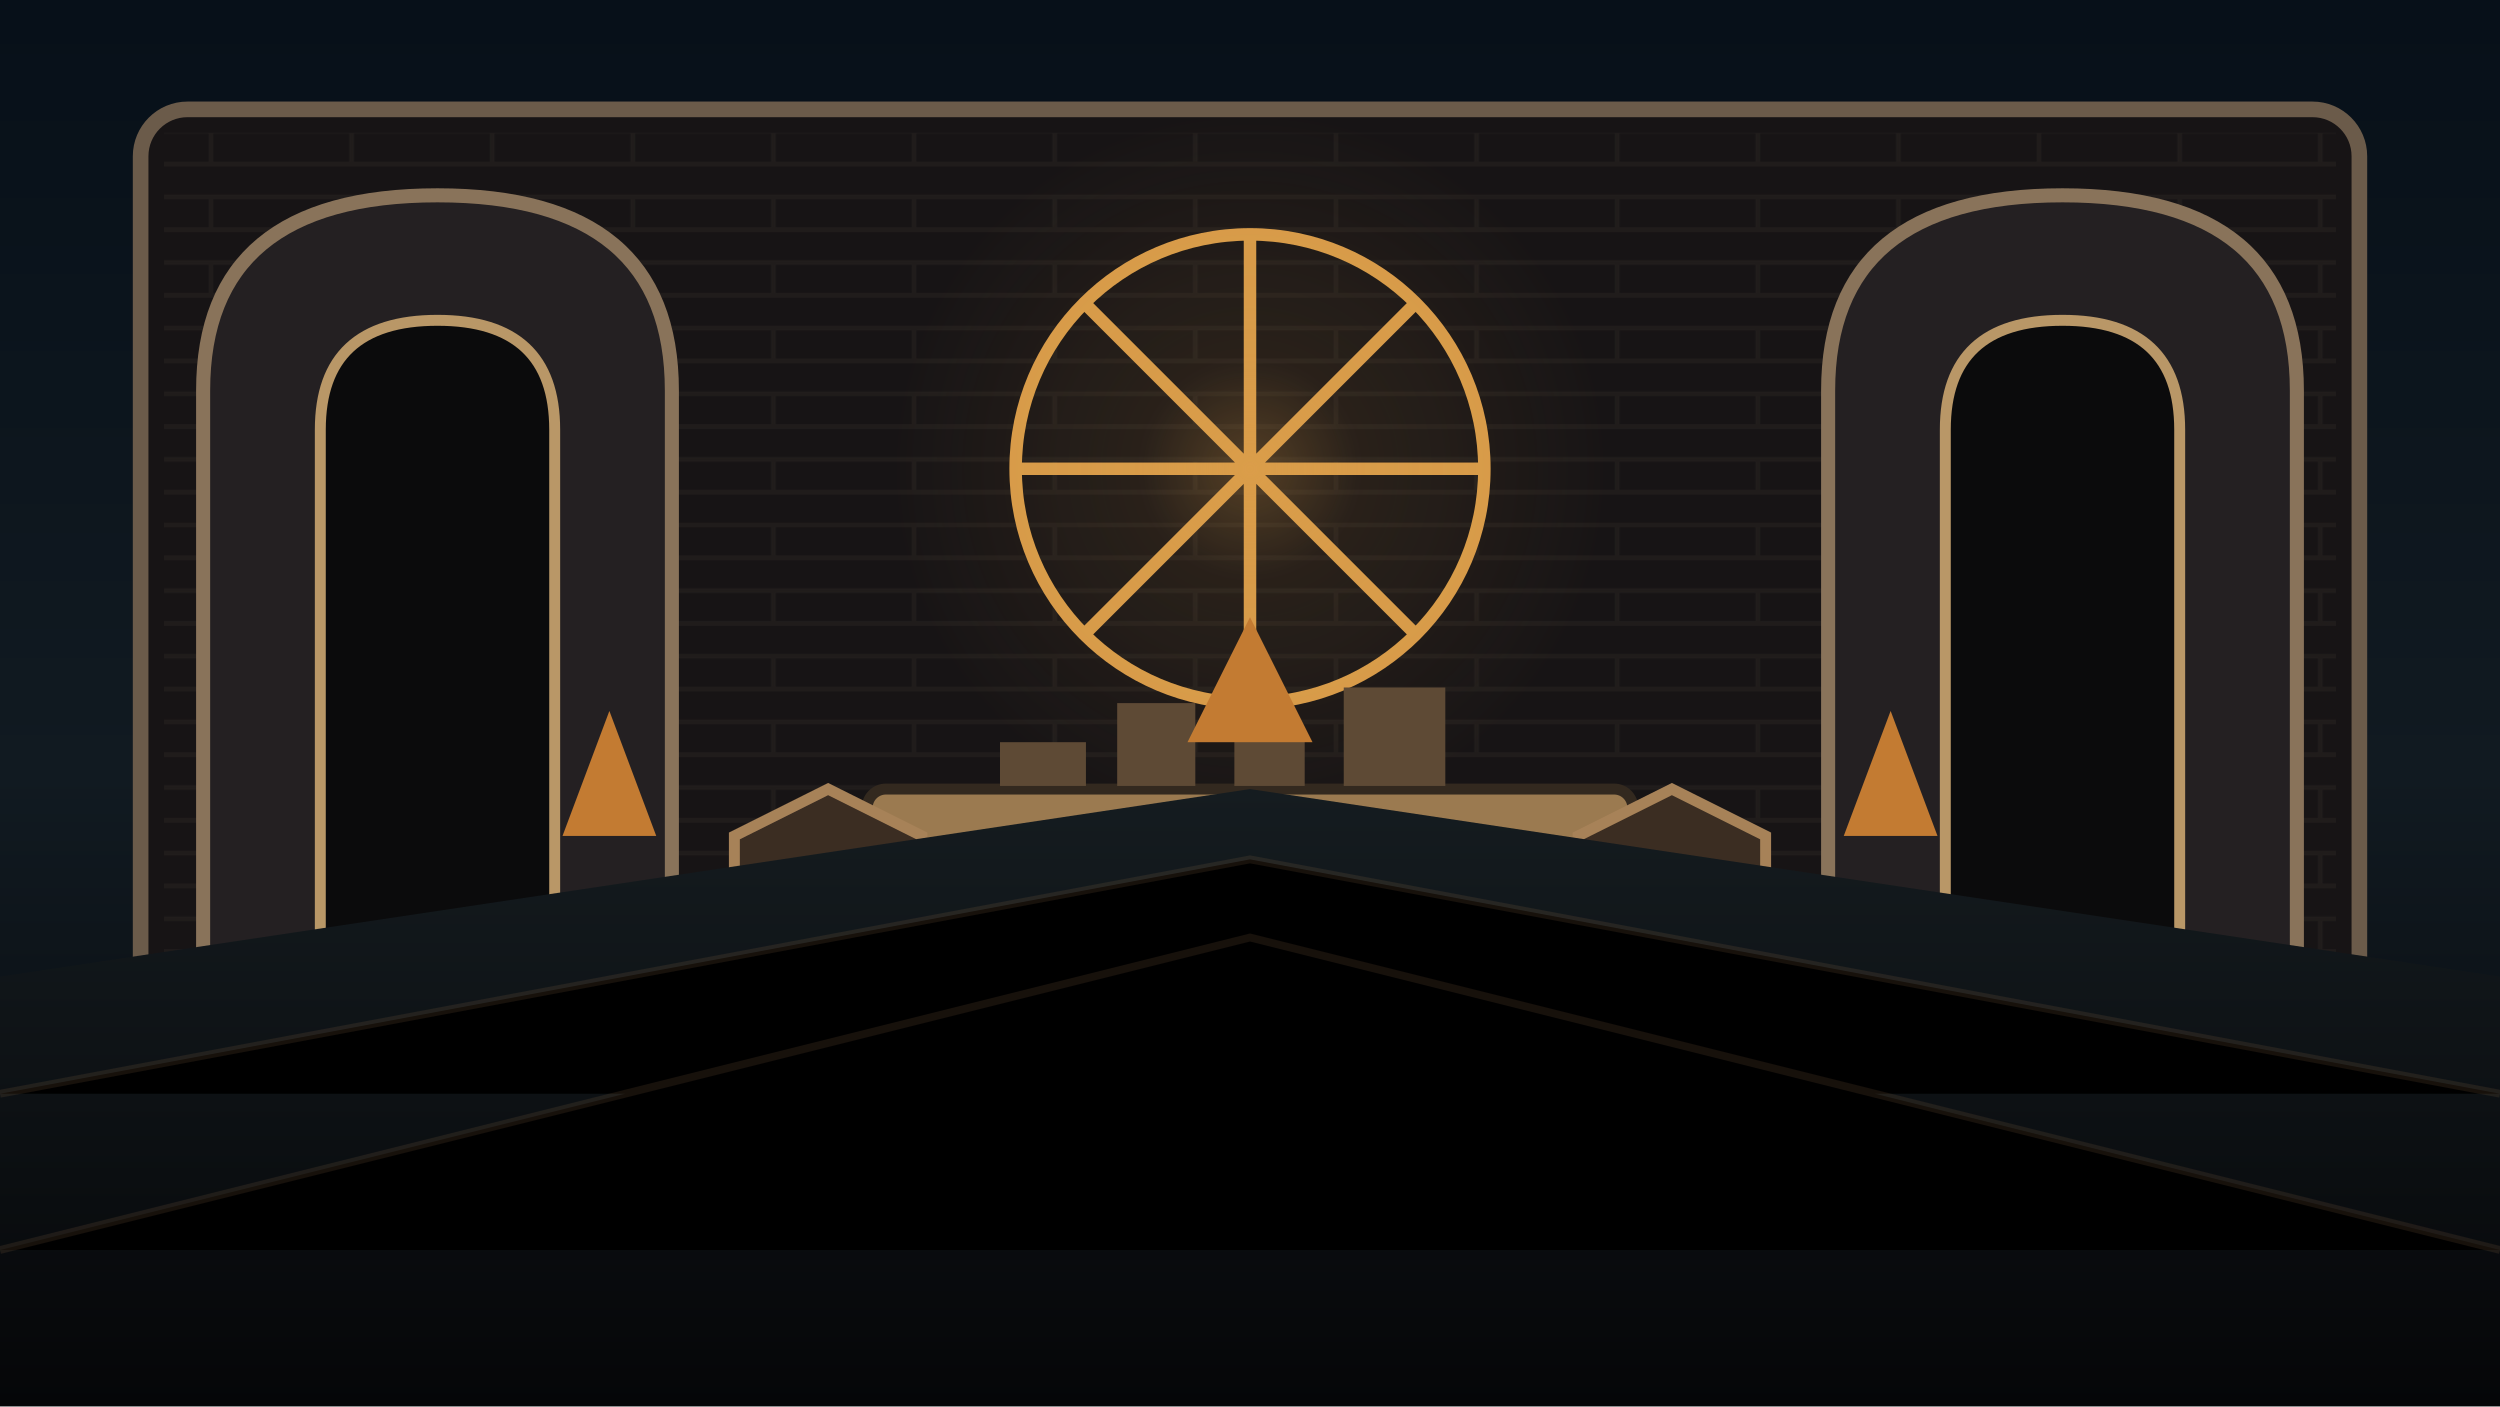
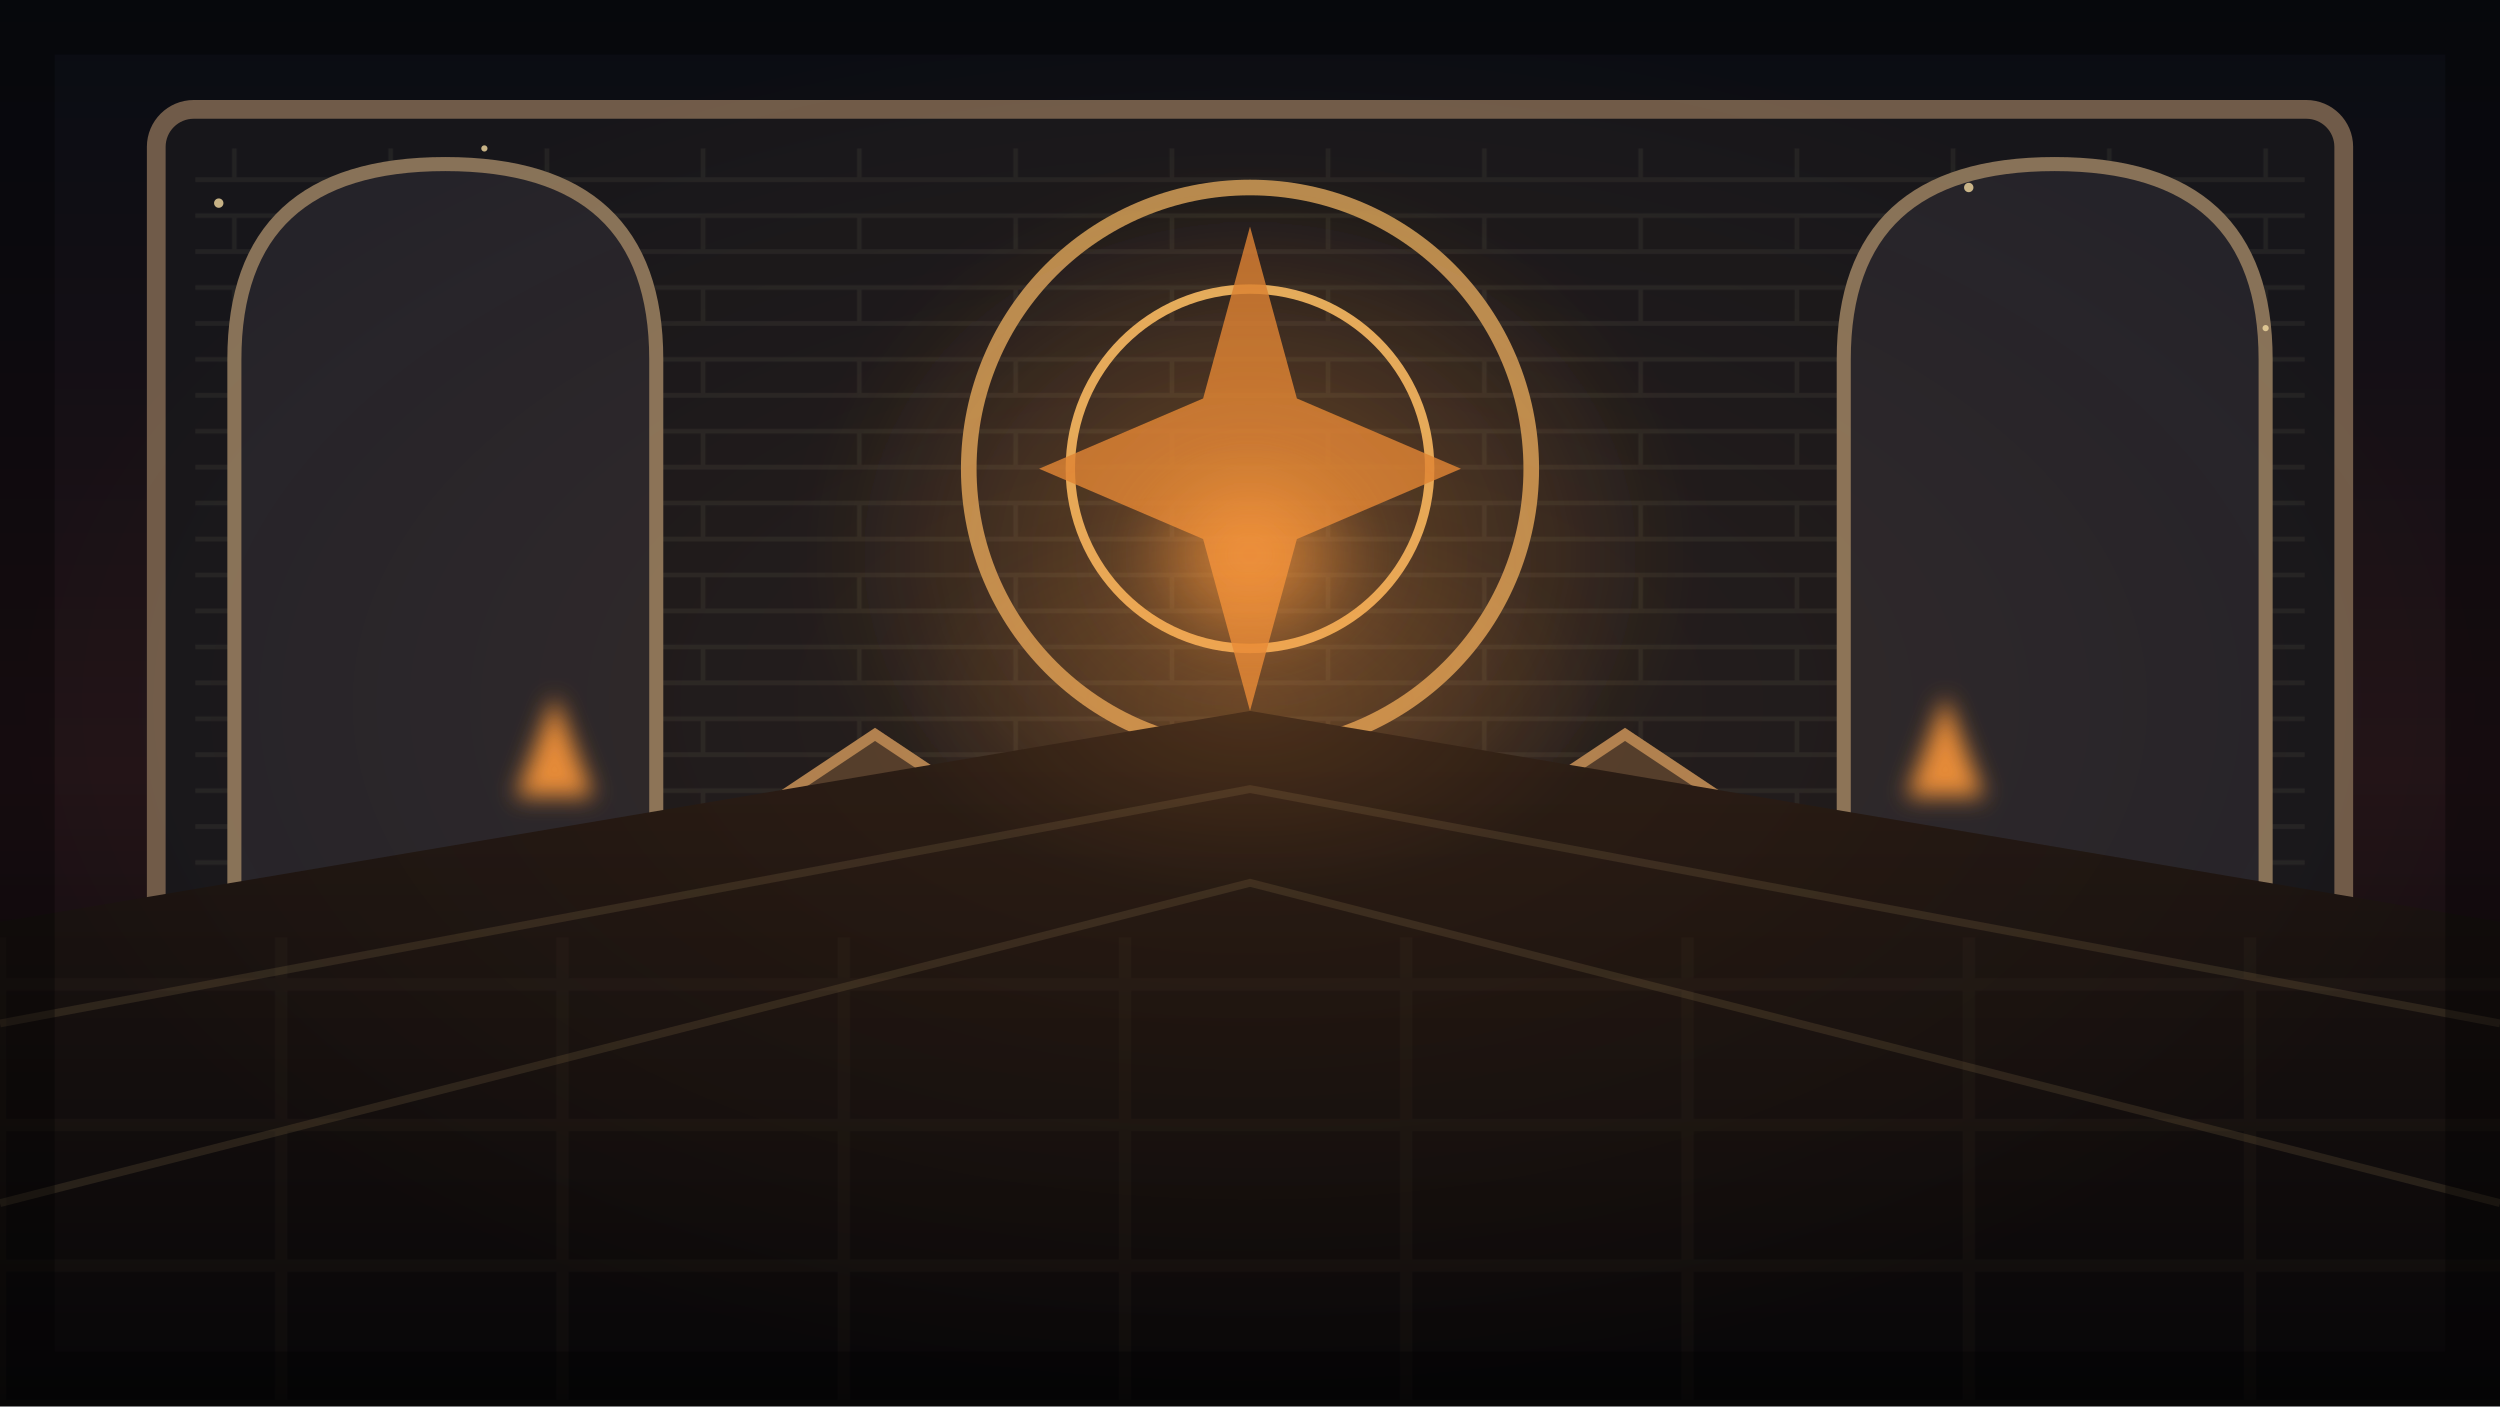
- <svg xmlns="http://www.w3.org/2000/svg" viewBox="0 0 1600 900">
+ <svg xmlns="http://www.w3.org/2000/svg" viewBox="0 0 1600 900" preserveAspectRatio="xMidYMid slice">
  <defs>
-     <linearGradient id="bg" x2="0" y2="1">
-       <stop stop-color="#071019" />
-       <stop offset=".55" stop-color="#111a21" />
-       <stop offset="1" stop-color="#05070a" />
+     <linearGradient id="sky" x2="0" y2="1">
+       <stop stop-color="#090c13" />
+       <stop offset=".55" stop-color="#211317" />
+       <stop offset="1" stop-color="#050508" />
    </linearGradient>
-     <linearGradient id="floor" x2="0" y2="1">
-       <stop stop-color="#151c20" />
-       <stop offset="1" stop-color="#050608" />
+     <linearGradient id="ground" x2="0" y2="1">
+       <stop stop-color="#211713" />
+       <stop offset="1" stop-color="#070608" />
+     </linearGradient>
+     <linearGradient id="stone" x2="0" y2="1">
+       <stop stop-color="#697078" />
+       <stop offset=".45" stop-color="#343a40" />
+       <stop offset="1" stop-color="#15191d" />
    </linearGradient>
    <linearGradient id="wood" x2="0" y2="1">
-       <stop stop-color="#33261c" />
-       <stop offset=".45" stop-color="#17120f" />
-       <stop offset="1" stop-color="#080708" />
+       <stop stop-color="#8a5935" />
+       <stop offset=".5" stop-color="#4a2b1b" />
+       <stop offset="1" stop-color="#1b100b" />
    </linearGradient>
-     <linearGradient id="metal" x2="0" y2="1">
-       <stop stop-color="#66717a" />
-       <stop offset=".45" stop-color="#252d32" />
-       <stop offset="1" stop-color="#090b0d" />
-     </linearGradient>
-     <radialGradient id="glow">
-       <stop stop-color="#e2a24a" stop-opacity=".8" />
-       <stop offset=".3" stop-color="#e2a24a" stop-opacity=".24" />
-       <stop offset="1" stop-color="#e2a24a" stop-opacity="0" />
+     <radialGradient id="light">
+       <stop stop-color="#ff9b3d" stop-opacity=".9" />
+       <stop offset=".28" stop-color="#ff9b3d" stop-opacity=".25" />
+       <stop offset="1" stop-color="#ff9b3d" stop-opacity="0" />
    </radialGradient>
-     <filter id="shadow">
-       <feGaussianBlur stdDeviation="16" />
+     <filter id="blur">
+       <feGaussianBlur stdDeviation="18" />
    </filter>
-     <filter id="soft">
-       <feGaussianBlur stdDeviation="5" />
+     <filter id="glow">
+       <feGaussianBlur stdDeviation="7" />
    </filter>
-     <filter id="glowf">
-       <feGaussianBlur stdDeviation="10" />
-     </filter>
-     <pattern id="brick" width="90" height="42" patternUnits="userSpaceOnUse">
-       <path d="M0 0H90M0 42H90M45 0V21M0 21H45M90 21H45" stroke="#8c7a67" stroke-opacity=".14" stroke-width="3" />
+     <pattern id="brick" width="100" height="46" patternUnits="userSpaceOnUse">
+       <path d="M0 0H100M0 46H100M50 0V23M0 23H50M100 23H50" stroke="#d8c8a5" stroke-opacity=".11" stroke-width="3" />
    </pattern>
-     <pattern id="woodgrain" width="120" height="34" patternUnits="userSpaceOnUse">
-       <path d="M0 9C30 2 65 18 120 7M-20 28C30 18 75 38 140 25" fill="none" stroke="#c69a65" stroke-opacity=".09" stroke-width="3" />
+     <pattern id="stonefloor" width="180" height="90" patternUnits="userSpaceOnUse">
+       <path d="M0 2H180M0 88H180M2 0V90M178 0V90" stroke="#d0b07a" stroke-opacity=".11" stroke-width="4" />
    </pattern>
  </defs>
-   <rect width="1600" height="900" fill="url(#bg)" />
-   <rect x="90" y="70" width="1420" height="590" rx="30" fill="#171415" stroke="#6b5b4a" stroke-width="10" />
-   <rect x="105" y="85" width="1390" height="555" fill="url(#brick)" opacity=".6" />
-   <g fill="#242022" stroke="#89735a" stroke-width="9">
-     <path d="M130 640V250Q130 125 280 125Q430 125 430 250V640Z" />
-     <path d="M1170 640V250Q1170 125 1320 125Q1470 125 1470 250V640Z" />
+   <rect width="1600" height="900" fill="url(#sky)" />
+   <rect x="100" y="70" width="1400" height="545" rx="24" fill="#17161a" stroke="#705b49" stroke-width="12" />
+   <rect x="125" y="95" width="1350" height="500" fill="url(#brick)" opacity=".6" />
+   <g fill="#252329" stroke="#887258" stroke-width="9">
+     <path d="M150 600V230Q150 105 285 105Q420 105 420 230V600Z" />
+     <path d="M1180 600V230Q1180 105 1315 105Q1450 105 1450 230V600Z" />
  </g>
-   <g fill="#0b0b0c" stroke="#b99767" stroke-width="7">
-     <path d="M205 640V275Q205 205 280 205Q355 205 355 275V640Z" />
-     <path d="M1245 640V275Q1245 205 1320 205Q1395 205 1395 275V640Z" />
+   <circle cx="800" cy="300" r="180" fill="none" stroke="#b68a50" stroke-width="10" />
+   <circle cx="800" cy="300" r="115" fill="none" stroke="#e0ad60" stroke-width="6" />
+   <path d="M800 145L830 255L935 300L830 345L800 455L770 345L665 300L770 255Z" fill="#d77e31" opacity=".82" />
+   <ellipse cx="800" cy="355" rx="280" ry="240" fill="url(#light)" filter="url(#blur)" />
+   <g fill="#4c392a" stroke="#ad8050" stroke-width="7">
+     <path d="M500 600V510L560 470L620 510V600Z" />
+     <path d="M980 600V510L1040 470L1100 510V600Z" />
  </g>
-   <g stroke="#d79b49" stroke-width="8" fill="none">
-     <circle cx="800" cy="300" r="150" />
-     <path d="M800 150V450M650 300H950M694 194L906 406M906 194L694 406" />
+   <g fill="#e58b38" filter="url(#glow)">
+     <path d="M770 550L800 470L830 550Z" />
+     <path d="M330 510L355 445L380 510Z" />
+     <path d="M1220 510L1245 445L1270 510Z" />
  </g>
-   <circle cx="800" cy="300" r="230" fill="url(#glow)" opacity=".38" />
-   <g fill="#9b7a50" stroke="#33291f" stroke-width="7">
-     <rect x="555" y="505" width="490" height="65" rx="12" />
-     <path d="M595 570L565 650H625L650 570M1005 570L1035 650H975L950 570" />
+   <path d="M0 590L800 455L1600 590V900H0Z" fill="url(#ground)" />
+   <path d="M0 655L800 505L1600 655M0 770L800 565L1600 770" fill="none" stroke="#d4b47a" stroke-opacity=".13" stroke-width="5" />
+   <rect y="600" width="1600" height="300" fill="url(#stonefloor)" opacity=".25" />
+   <rect x="0" y="0" width="1600" height="900" fill="url(#light)" opacity=".22" />
+   <path d="M0 0H1600V900H0Z" fill="none" stroke="#000" stroke-opacity=".35" stroke-width="70" />
+   <g fill="#f2d9a0" opacity=".8">
+     <circle cx="140" cy="130" r="3" />
+     <circle cx="310" cy="95" r="2" />
+     <circle cx="1260" cy="120" r="3" />
+     <circle cx="1450" cy="210" r="2" />
  </g>
-   <g fill="#5e4a35">
-     <rect x="640" y="475" width="55" height="28" />
-     <rect x="715" y="450" width="50" height="53" />
-     <rect x="790" y="470" width="45" height="33" />
-     <rect x="860" y="440" width="65" height="63" />
-   </g>
-   <g fill="#c37b32">
-     <path d="M760 475L800 395L840 475Z" />
-     <path d="M360 535L390 455L420 535Z" />
-     <path d="M1180 535L1210 455L1240 535Z" />
-   </g>
-   <g fill="#3b2d22" stroke="#a78258" stroke-width="7">
-     <path d="M470 650V535L530 505L590 535V650Z" />
-     <path d="M1010 650V535L1070 505L1130 535V650Z" />
-   </g>
-   <path d="M0 625L800 505L1600 625V900H0Z" fill="url(#floor)" />
-   <path d="M0 700L800 550L1600 700M0 800L800 600L1600 800" stroke="#a47b4f" stroke-opacity=".14" stroke-width="5" />
</svg>
